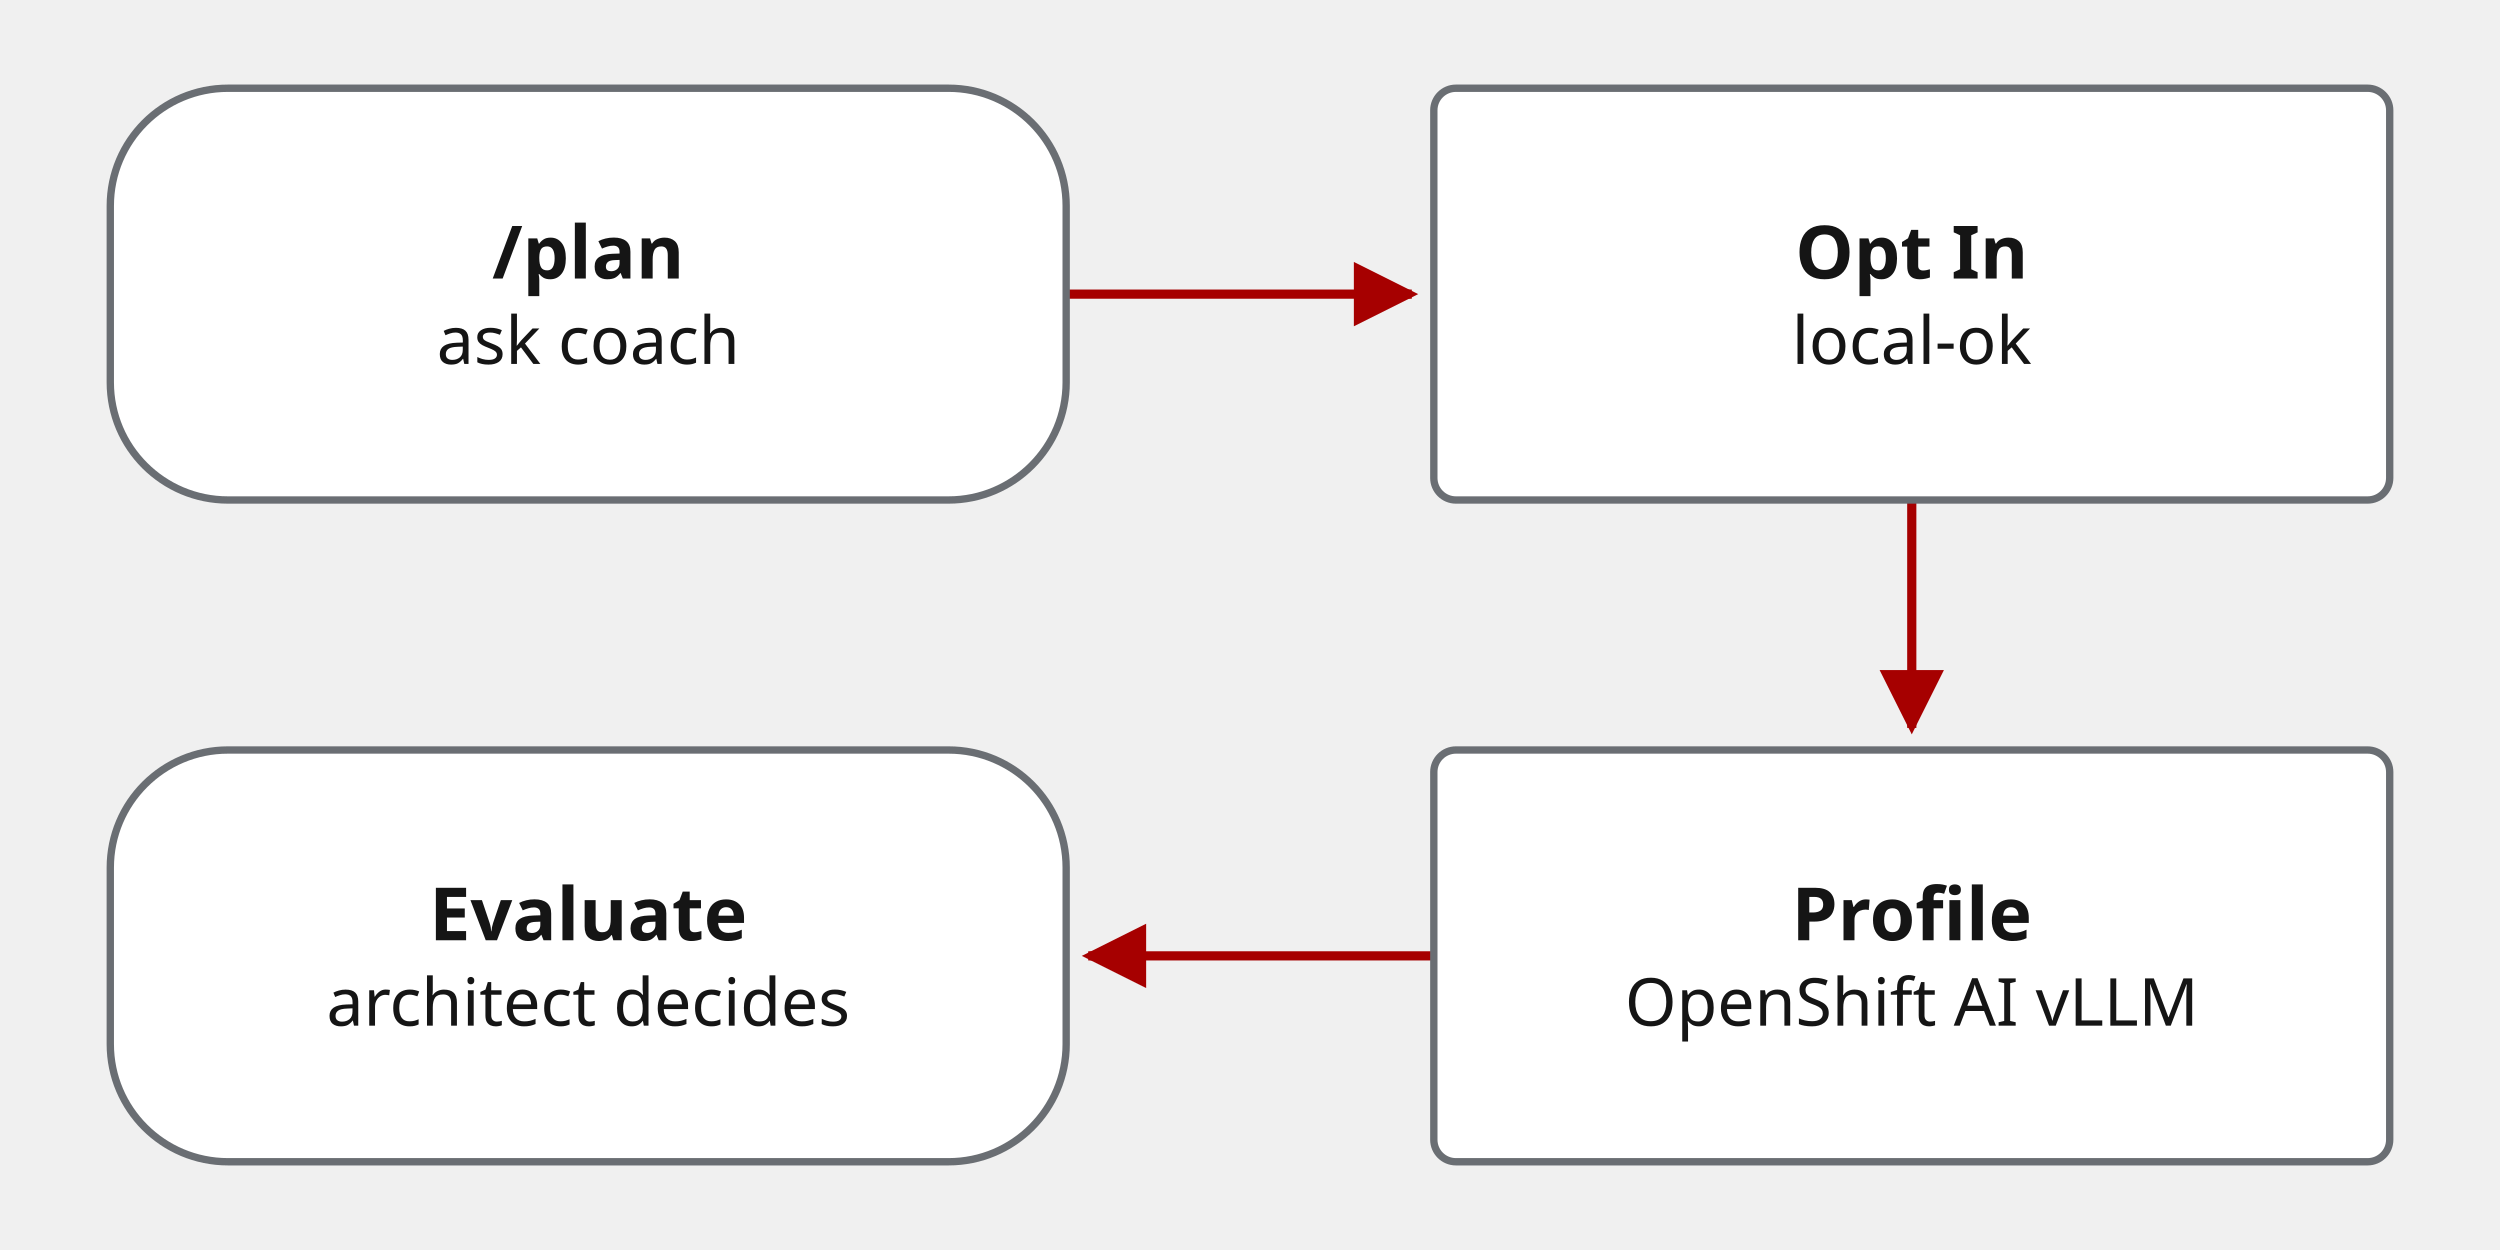
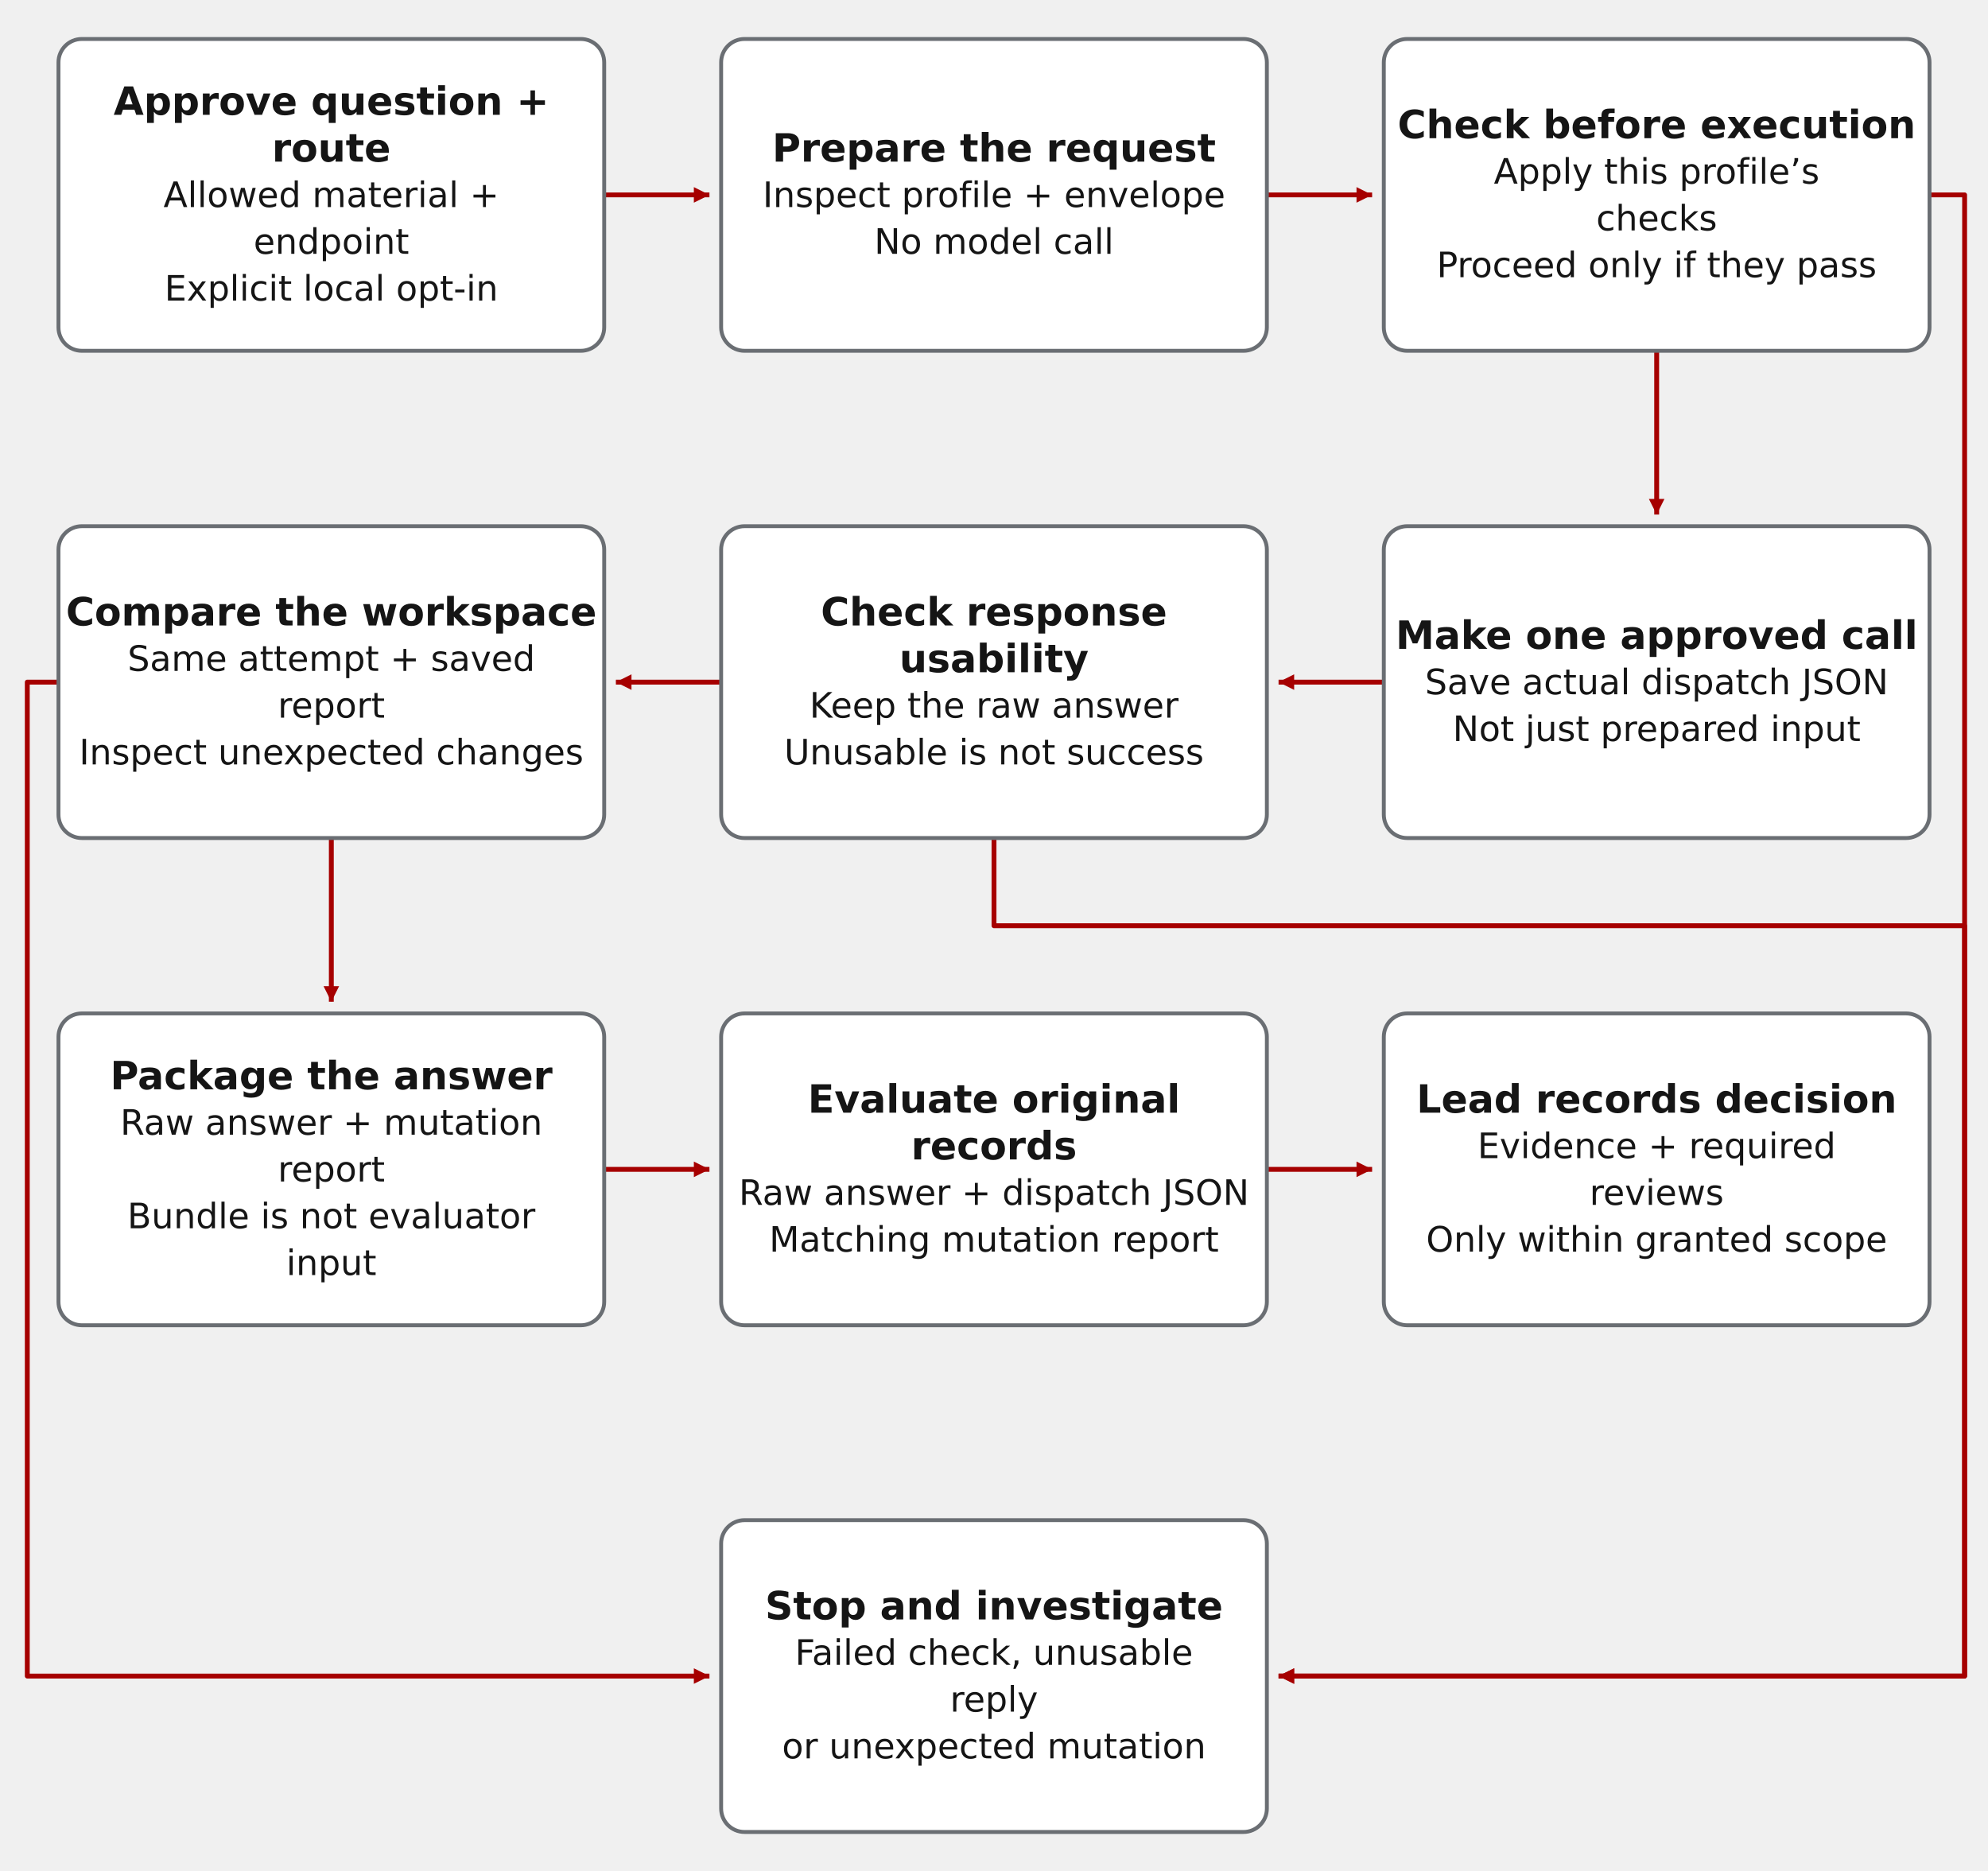
- <svg xmlns="http://www.w3.org/2000/svg" width="680" height="340" viewBox="0 0 680 340" role="img" aria-labelledby="title desc" font-family="system-ui, sans-serif" fill="#151515">
+ <svg xmlns="http://www.w3.org/2000/svg" width="1020" height="960" viewBox="0 0 1020 960" role="img" aria-labelledby="title desc" font-family="DejaVu Sans, sans-serif" fill="#151515">
+   <style id="diagram-theme">
+   /* Inherited color-scheme also follows an explicit page selection. */
+   @media (prefers-color-scheme: dark) {
+     [fill="#151515"] { fill: #edf2f9; }
+     [stroke="#151515"] { stroke: #edf2f9; }
+     [fill="#fff"] { fill: #1b2d44; }
+     [stroke="#fff"] { stroke: #111923; }
+     [fill="#6a6e73"] { fill: #8b9db4; }
+     [stroke="#6a6e73"] { stroke: #8b9db4; }
+     [fill="#fff4e5"] { fill: #332a1c; }
+     [stroke="#fff4e5"] { stroke: #332a1c; }
+     [fill="#8f5200"] { fill: #efb46f; }
+     [stroke="#8f5200"] { stroke: #efb46f; }
+     [fill="#a60000"] { fill: #ff8795; }
+     [stroke="#a60000"] { stroke: #ff8795; }
+     [fill="#760000"] { fill: #ffb1ba; }
+     [stroke="#760000"] { stroke: #ffb1ba; }
+   }
+ </style>
  <defs>
-     <marker id="arrow" viewBox="0 0 10 10" refX="9" refY="5" markerWidth="7" markerHeight="7" orient="auto-start-reverse">
-       <path d="M 0 0 L 10 5 L 0 10 z" fill="#a60000" />
+     <marker id="arrow" markerUnits="userSpaceOnUse" viewBox="0 0 8 8" refX="8" refY="4" markerWidth="8" markerHeight="8" orient="auto-start-reverse">
+       <path d="M 0 0 L 8 4 L 0 8 z" fill="#a60000" />
    </marker>
  </defs>
-   <path data-from="0" data-to="1" d="M 290,80 H 384" fill="none" stroke="#a60000" stroke-width="2.5" stroke-linejoin="round" marker-end="url(#arrow)" />
-   <path data-from="1" data-to="2" d="M 520,136 V 198" fill="none" stroke="#a60000" stroke-width="2.5" stroke-linejoin="round" marker-end="url(#arrow)" />
-   <path data-from="2" data-to="3" d="M 390,260 H 296" fill="none" stroke="#a60000" stroke-width="2.5" stroke-linejoin="round" marker-end="url(#arrow)" />
-   <g data-node="0" data-x="160" data-y="80" data-width="260" data-height="112">
-     <rect x="30.0" y="24.0" width="260" height="112" rx="32" fill="#fff" stroke="#6a6e73" stroke-width="2" />
-     <text x="160" y="68" text-anchor="middle" dominant-baseline="central" font-size="20" font-weight="600">/plan</text>
-     <text x="160" y="92" text-anchor="middle" dominant-baseline="central" font-size="18" font-weight="400">ask coach</text>
+   <path data-from="question" data-to="prepare" d="M 310,100 H 364" fill="none" stroke="#a60000" stroke-width="2.5" stroke-linejoin="round" marker-end="url(#arrow)" />
+   <path data-from="prepare" data-to="checks" d="M 650,100 H 704" fill="none" stroke="#a60000" stroke-width="2.5" stroke-linejoin="round" marker-end="url(#arrow)" />
+   <path data-from="checks" data-to="call" d="M 850,180 V 264" fill="none" stroke="#a60000" stroke-width="2.5" stroke-linejoin="round" marker-end="url(#arrow)" />
+   <path data-from="call" data-to="answer" d="M 710,350 H 656" fill="none" stroke="#a60000" stroke-width="2.5" stroke-linejoin="round" marker-end="url(#arrow)" />
+   <path data-from="answer" data-to="mutation" d="M 370,350 H 316" fill="none" stroke="#a60000" stroke-width="2.5" stroke-linejoin="round" marker-end="url(#arrow)" />
+   <path data-from="mutation" data-to="normalize" d="M 170,430 V 514" fill="none" stroke="#a60000" stroke-width="2.5" stroke-linejoin="round" marker-end="url(#arrow)" />
+   <path data-from="normalize" data-to="evaluate" d="M 310,600 H 364" fill="none" stroke="#a60000" stroke-width="2.5" stroke-linejoin="round" marker-end="url(#arrow)" />
+   <path data-from="evaluate" data-to="lead" d="M 650,600 H 704" fill="none" stroke="#a60000" stroke-width="2.5" stroke-linejoin="round" marker-end="url(#arrow)" />
+   <path data-from="checks" data-to="stop" d="M 990,100 H 1008 V 860 H 656" fill="none" stroke="#a60000" stroke-width="2.5" stroke-linejoin="round" marker-end="url(#arrow)" />
+   <path data-from="answer" data-to="stop" d="M 510,430 V 475 H 1008 V 860 H 656" fill="none" stroke="#a60000" stroke-width="2.5" stroke-linejoin="round" marker-end="url(#arrow)" />
+   <path data-from="mutation" data-to="stop" d="M 30,350 H 14 V 860 H 364" fill="none" stroke="#a60000" stroke-width="2.5" stroke-linejoin="round" marker-end="url(#arrow)" />
+   <g data-node="question" data-x="170" data-y="100" data-width="280" data-height="160">
+     <rect x="30.0" y="20.0" width="280" height="160" rx="12" fill="#fff" stroke="#6a6e73" stroke-width="2" />
+     <text x="170" y="52" text-anchor="middle" dominant-baseline="central" font-size="20" font-weight="600">Approve question +</text>
+     <text x="170" y="76" text-anchor="middle" dominant-baseline="central" font-size="20" font-weight="600">route</text>
+     <text x="170" y="100" text-anchor="middle" dominant-baseline="central" font-size="18" font-weight="400">Allowed material +</text>
+     <text x="170" y="124" text-anchor="middle" dominant-baseline="central" font-size="18" font-weight="400">endpoint</text>
+     <text x="170" y="148" text-anchor="middle" dominant-baseline="central" font-size="18" font-weight="400">Explicit local opt-in</text>
  </g>
-   <g data-node="1" data-x="520" data-y="80" data-width="260" data-height="112">
-     <rect x="390.0" y="24.0" width="260" height="112" rx="6" fill="#fff" stroke="#6a6e73" stroke-width="2" />
-     <text x="520" y="68" text-anchor="middle" dominant-baseline="central" font-size="20" font-weight="600">Opt In</text>
-     <text x="520" y="92" text-anchor="middle" dominant-baseline="central" font-size="18" font-weight="400">local-ok</text>
+   <g data-node="prepare" data-x="510" data-y="100" data-width="280" data-height="160">
+     <rect x="370.0" y="20.0" width="280" height="160" rx="12" fill="#fff" stroke="#6a6e73" stroke-width="2" />
+     <text x="510" y="76" text-anchor="middle" dominant-baseline="central" font-size="20" font-weight="600">Prepare the request</text>
+     <text x="510" y="100" text-anchor="middle" dominant-baseline="central" font-size="18" font-weight="400">Inspect profile + envelope</text>
+     <text x="510" y="124" text-anchor="middle" dominant-baseline="central" font-size="18" font-weight="400">No model call</text>
  </g>
-   <g data-node="2" data-x="520" data-y="260" data-width="260" data-height="112">
-     <rect x="390.0" y="204.0" width="260" height="112" rx="6" fill="#fff" stroke="#6a6e73" stroke-width="2" />
-     <text x="520" y="248" text-anchor="middle" dominant-baseline="central" font-size="20" font-weight="600">Profile</text>
-     <text x="520" y="272" text-anchor="middle" dominant-baseline="central" font-size="18" font-weight="400">OpenShift AI vLLM</text>
+   <g data-node="checks" data-x="850" data-y="100" data-width="280" data-height="160">
+     <rect x="710.0" y="20.0" width="280" height="160" rx="12" fill="#fff" stroke="#6a6e73" stroke-width="2" />
+     <text x="850" y="64" text-anchor="middle" dominant-baseline="central" font-size="20" font-weight="600">Check before execution</text>
+     <text x="850" y="88" text-anchor="middle" dominant-baseline="central" font-size="18" font-weight="400">Apply this profile’s</text>
+     <text x="850" y="112" text-anchor="middle" dominant-baseline="central" font-size="18" font-weight="400">checks</text>
+     <text x="850" y="136" text-anchor="middle" dominant-baseline="central" font-size="18" font-weight="400">Proceed only if they pass</text>
  </g>
-   <g data-node="3" data-x="160" data-y="260" data-width="260" data-height="112">
-     <rect x="30.0" y="204.0" width="260" height="112" rx="32" fill="#fff" stroke="#6a6e73" stroke-width="2" />
-     <text x="160" y="248" text-anchor="middle" dominant-baseline="central" font-size="20" font-weight="600">Evaluate</text>
-     <text x="160" y="272" text-anchor="middle" dominant-baseline="central" font-size="18" font-weight="400">architect decides</text>
+   <g data-node="call" data-x="850" data-y="350" data-width="280" data-height="160">
+     <rect x="710.0" y="270.0" width="280" height="160" rx="12" fill="#fff" stroke="#6a6e73" stroke-width="2" />
+     <text x="850" y="326" text-anchor="middle" dominant-baseline="central" font-size="20" font-weight="600">Make one approved call</text>
+     <text x="850" y="350" text-anchor="middle" dominant-baseline="central" font-size="18" font-weight="400">Save actual dispatch JSON</text>
+     <text x="850" y="374" text-anchor="middle" dominant-baseline="central" font-size="18" font-weight="400">Not just prepared input</text>
+   </g>
+   <g data-node="answer" data-x="510" data-y="350" data-width="280" data-height="160">
+     <rect x="370.0" y="270.0" width="280" height="160" rx="12" fill="#fff" stroke="#6a6e73" stroke-width="2" />
+     <text x="510" y="314" text-anchor="middle" dominant-baseline="central" font-size="20" font-weight="600">Check response</text>
+     <text x="510" y="338" text-anchor="middle" dominant-baseline="central" font-size="20" font-weight="600">usability</text>
+     <text x="510" y="362" text-anchor="middle" dominant-baseline="central" font-size="18" font-weight="400">Keep the raw answer</text>
+     <text x="510" y="386" text-anchor="middle" dominant-baseline="central" font-size="18" font-weight="400">Unusable is not success</text>
+   </g>
+   <g data-node="mutation" data-x="170" data-y="350" data-width="280" data-height="160">
+     <rect x="30.0" y="270.0" width="280" height="160" rx="12" fill="#fff" stroke="#6a6e73" stroke-width="2" />
+     <text x="170" y="314" text-anchor="middle" dominant-baseline="central" font-size="20" font-weight="600">Compare the workspace</text>
+     <text x="170" y="338" text-anchor="middle" dominant-baseline="central" font-size="18" font-weight="400">Same attempt + saved</text>
+     <text x="170" y="362" text-anchor="middle" dominant-baseline="central" font-size="18" font-weight="400">report</text>
+     <text x="170" y="386" text-anchor="middle" dominant-baseline="central" font-size="18" font-weight="400">Inspect unexpected changes</text>
+   </g>
+   <g data-node="normalize" data-x="170" data-y="600" data-width="280" data-height="160">
+     <rect x="30.0" y="520.0" width="280" height="160" rx="12" fill="#fff" stroke="#6a6e73" stroke-width="2" />
+     <text x="170" y="552" text-anchor="middle" dominant-baseline="central" font-size="20" font-weight="600">Package the answer</text>
+     <text x="170" y="576" text-anchor="middle" dominant-baseline="central" font-size="18" font-weight="400">Raw answer + mutation</text>
+     <text x="170" y="600" text-anchor="middle" dominant-baseline="central" font-size="18" font-weight="400">report</text>
+     <text x="170" y="624" text-anchor="middle" dominant-baseline="central" font-size="18" font-weight="400">Bundle is not evaluator</text>
+     <text x="170" y="648" text-anchor="middle" dominant-baseline="central" font-size="18" font-weight="400">input</text>
+   </g>
+   <g data-node="evaluate" data-x="510" data-y="600" data-width="280" data-height="160">
+     <rect x="370.0" y="520.0" width="280" height="160" rx="12" fill="#fff" stroke="#6a6e73" stroke-width="2" />
+     <text x="510" y="564" text-anchor="middle" dominant-baseline="central" font-size="20" font-weight="600">Evaluate original</text>
+     <text x="510" y="588" text-anchor="middle" dominant-baseline="central" font-size="20" font-weight="600">records</text>
+     <text x="510" y="612" text-anchor="middle" dominant-baseline="central" font-size="18" font-weight="400">Raw answer + dispatch JSON</text>
+     <text x="510" y="636" text-anchor="middle" dominant-baseline="central" font-size="18" font-weight="400">Matching mutation report</text>
+   </g>
+   <g data-node="lead" data-x="850" data-y="600" data-width="280" data-height="160">
+     <rect x="710.0" y="520.0" width="280" height="160" rx="12" fill="#fff" stroke="#6a6e73" stroke-width="2" />
+     <text x="850" y="564" text-anchor="middle" dominant-baseline="central" font-size="20" font-weight="600">Lead records decision</text>
+     <text x="850" y="588" text-anchor="middle" dominant-baseline="central" font-size="18" font-weight="400">Evidence + required</text>
+     <text x="850" y="612" text-anchor="middle" dominant-baseline="central" font-size="18" font-weight="400">reviews</text>
+     <text x="850" y="636" text-anchor="middle" dominant-baseline="central" font-size="18" font-weight="400">Only within granted scope</text>
+   </g>
+   <g data-node="stop" data-x="510" data-y="860" data-width="280" data-height="160">
+     <rect x="370.0" y="780.0" width="280" height="160" rx="12" fill="#fff" stroke="#6a6e73" stroke-width="2" />
+     <text x="510" y="824" text-anchor="middle" dominant-baseline="central" font-size="20" font-weight="600">Stop and investigate</text>
+     <text x="510" y="848" text-anchor="middle" dominant-baseline="central" font-size="18" font-weight="400">Failed check, unusable</text>
+     <text x="510" y="872" text-anchor="middle" dominant-baseline="central" font-size="18" font-weight="400">reply</text>
+     <text x="510" y="896" text-anchor="middle" dominant-baseline="central" font-size="18" font-weight="400">or unexpected mutation</text>
  </g>
</svg>
